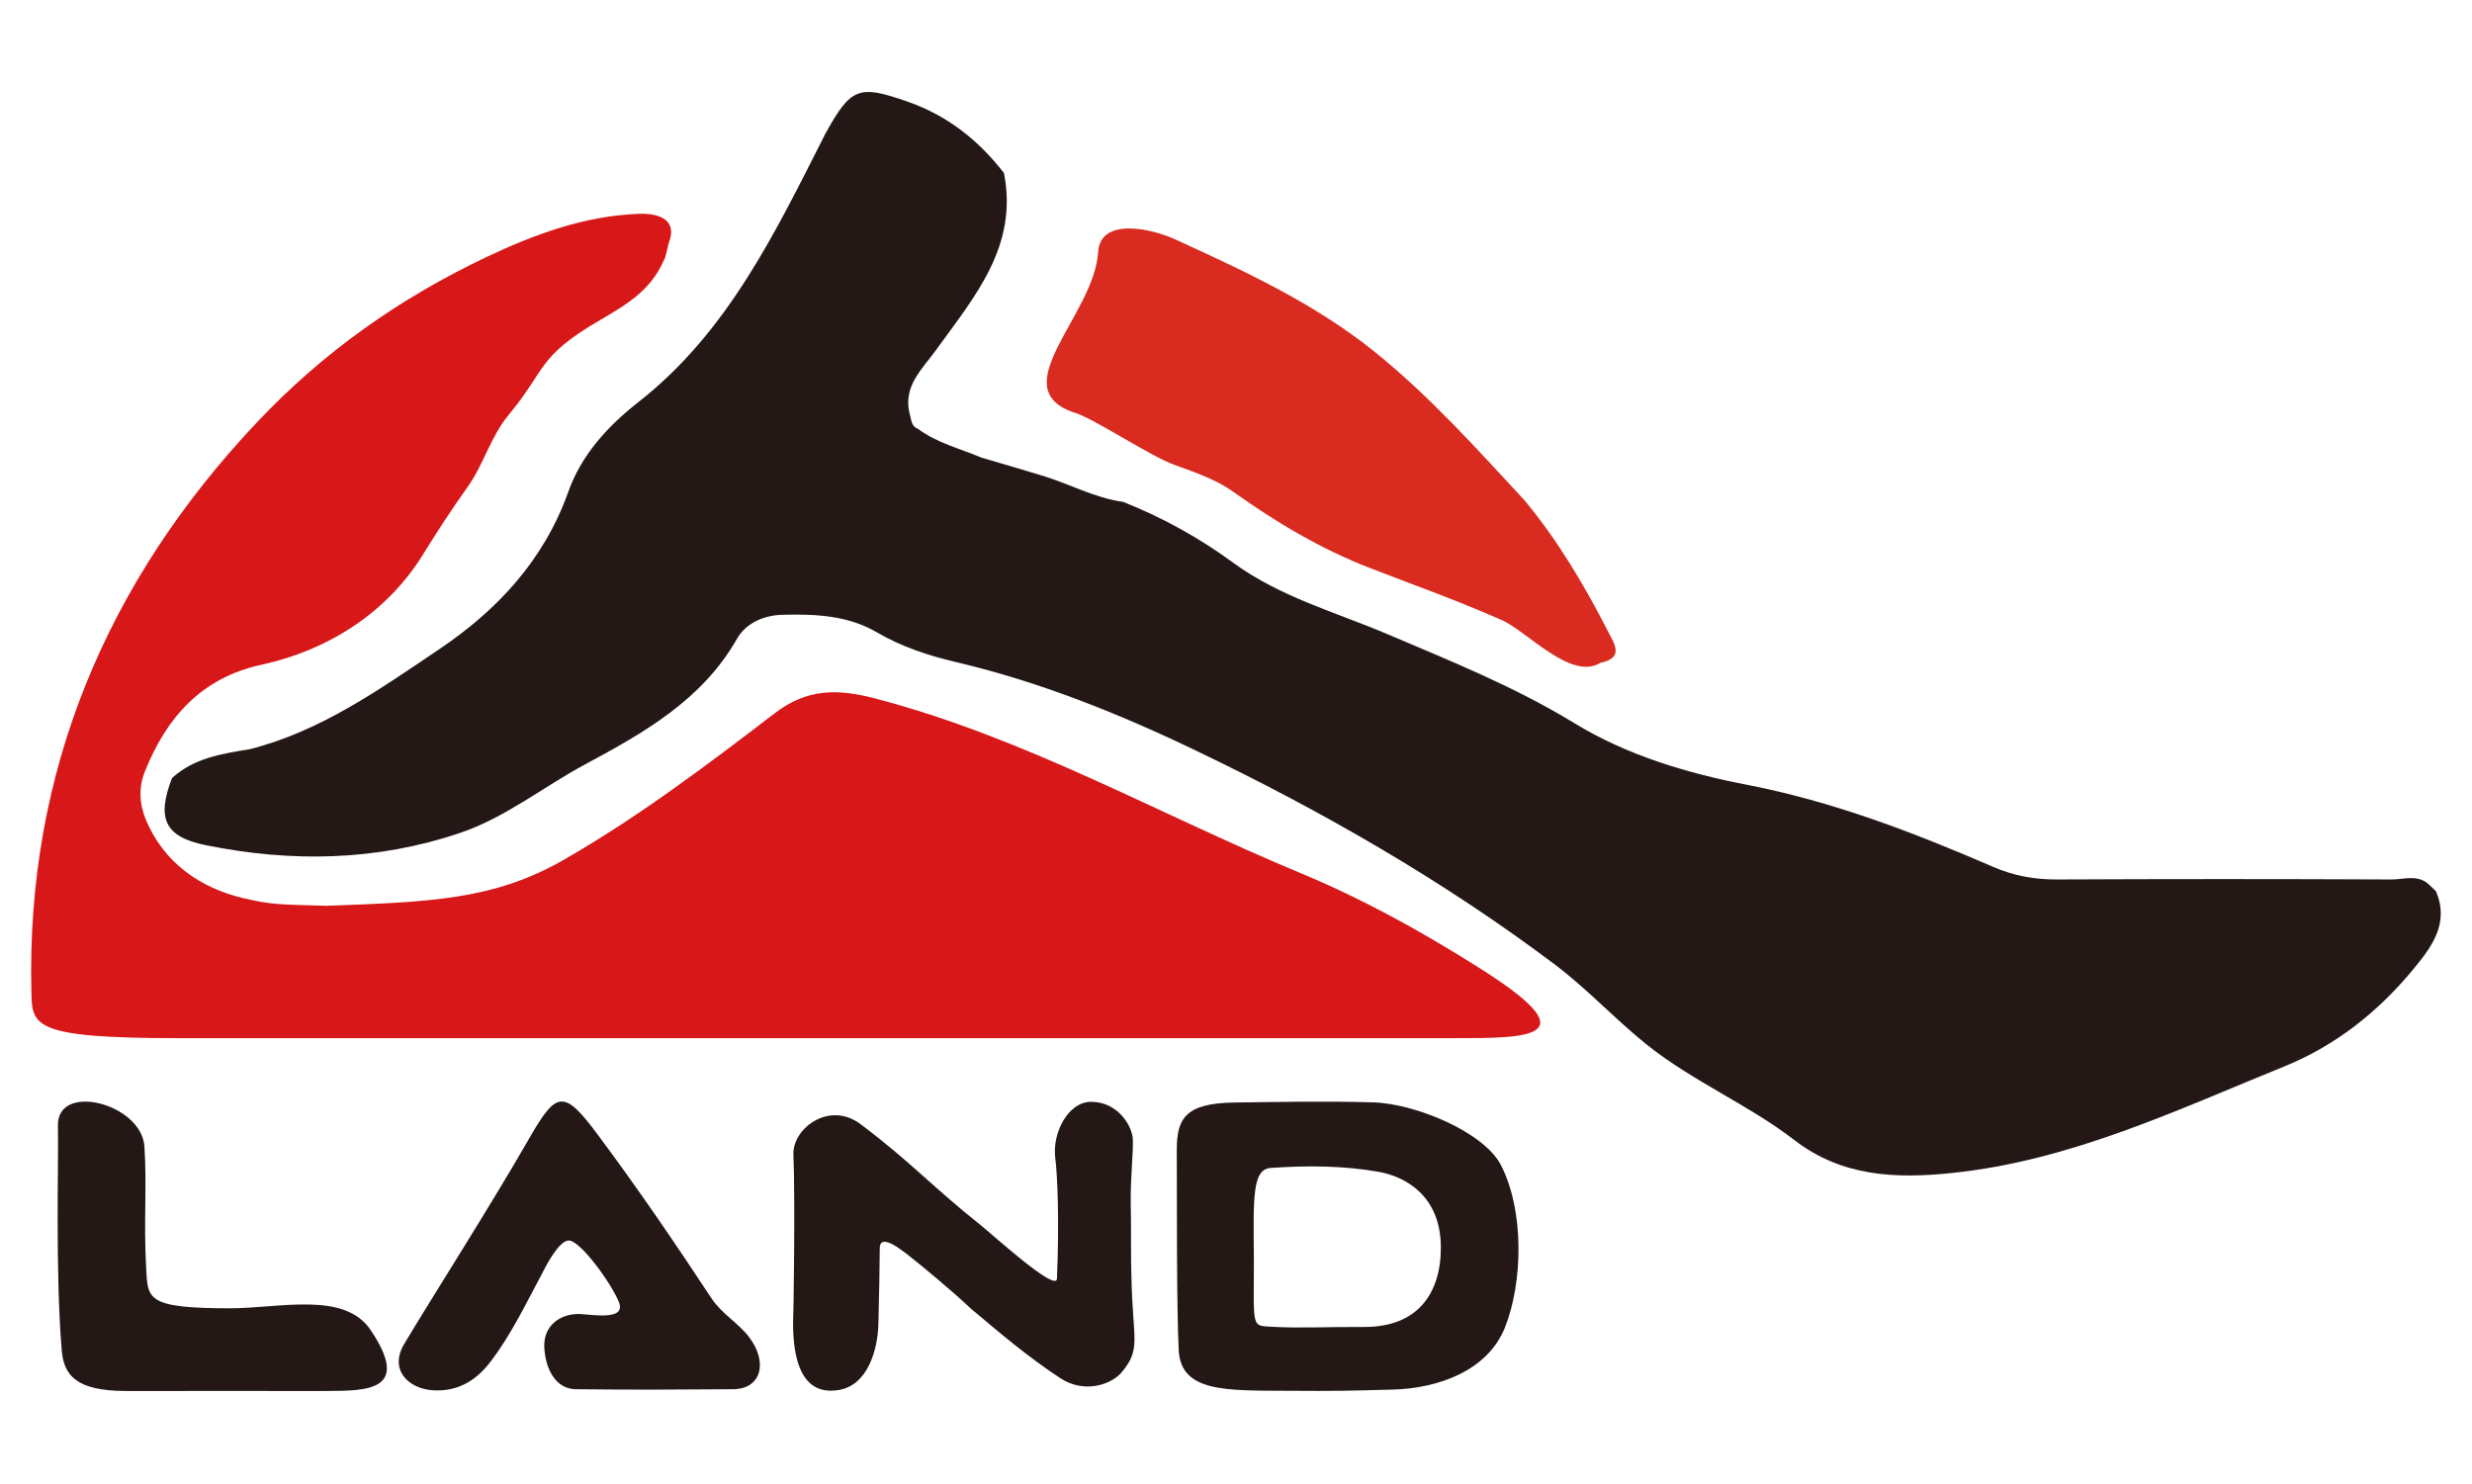
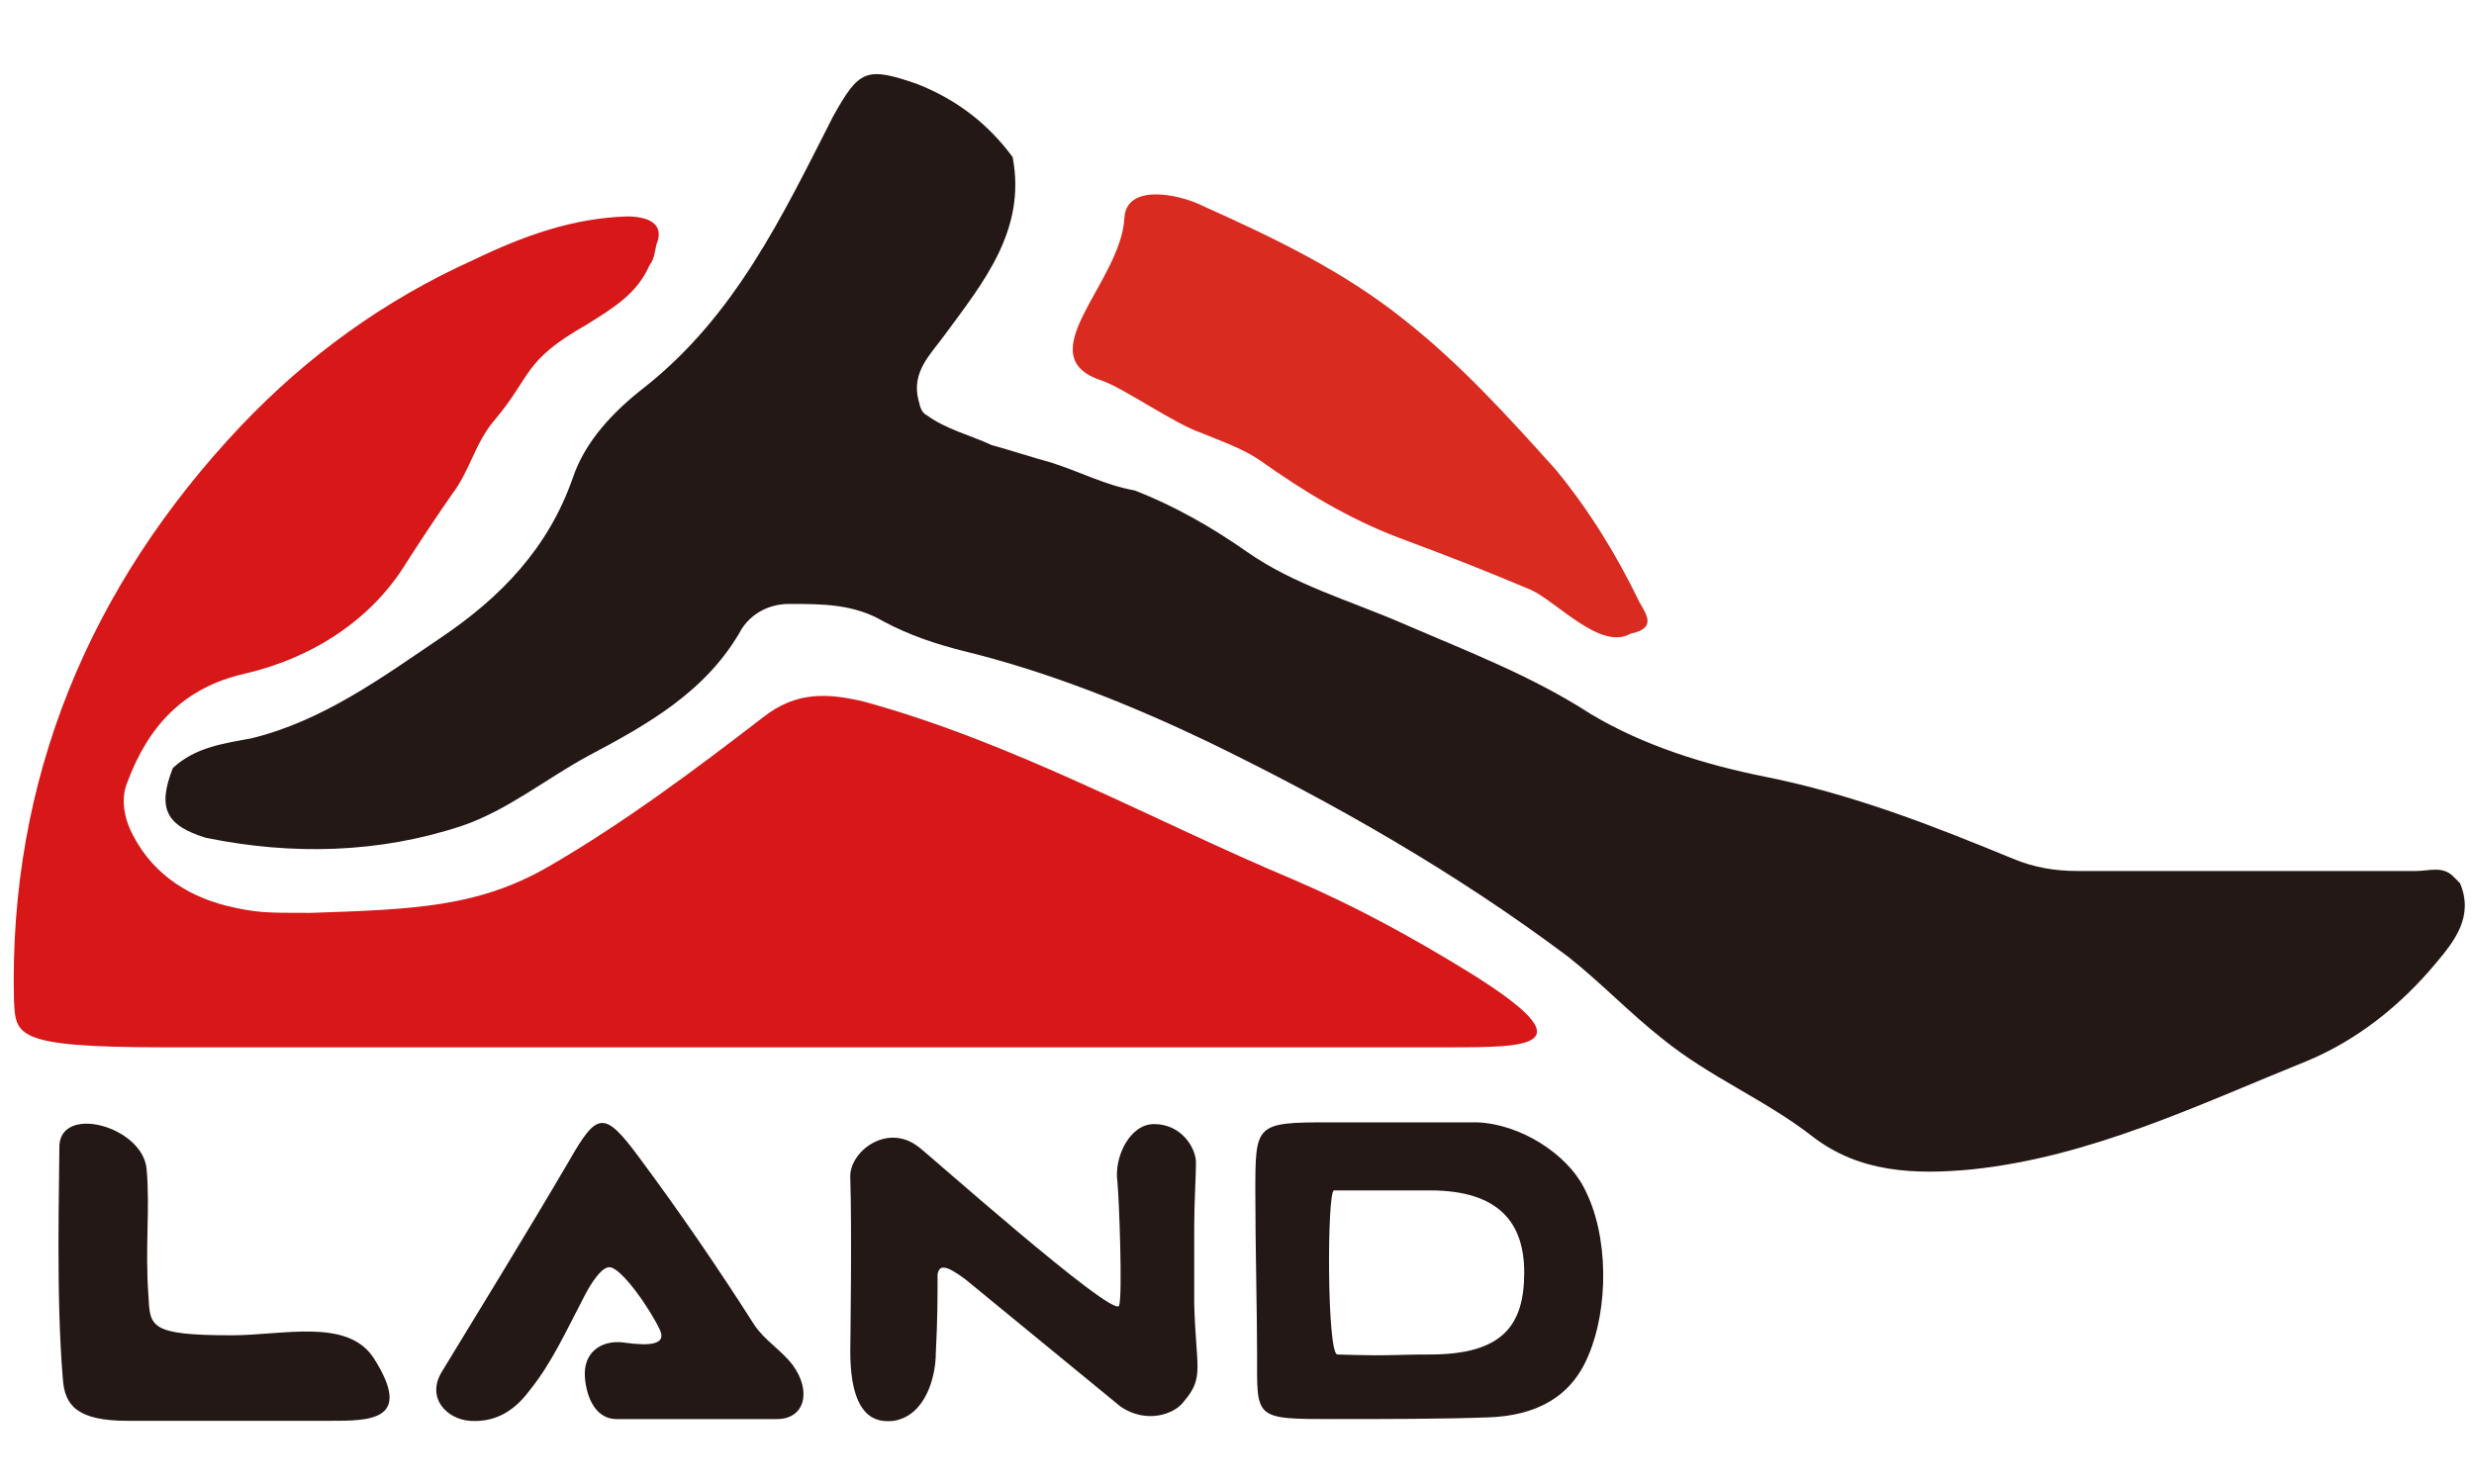
- <svg xmlns="http://www.w3.org/2000/svg" version="1.1" id="图层_1" x="0px" y="0px" viewBox="0 0 141.73 85.04" style="enable-background:new 0 0 141.73 85.04;" xml:space="preserve">
+ <svg xmlns="http://www.w3.org/2000/svg" version="1.1" id="图层_1" x="0px" y="0px" viewBox="0 0 141.7 85" style="enable-background:new 0 0 141.7 85;" xml:space="preserve">
  <style type="text/css">
	.st0{fill:#D71718;}
	.st1{fill:#D92B1F;}
	.st2{fill:#231815;}
</style>
  <g>
-     <path class="st0" d="M83.31,59.53c-73.12,0-73.12,0-73.12,0c-8.4,0-8.35-0.73-8.39-2.69C1.5,44.3,6.1,33.35,14.74,24.21   c3.76-3.99,8.15-7.1,13.15-9.47c2.84-1.34,5.63-2.36,8.76-2.48c1.21-0.04,2.16,0.39,1.72,1.59c-0.14,0.4-0.14,0.8-0.35,1.16   c-0.73,1.62-2.03,2.42-3.59,3.33c-3.67,2.12-3.11,2.87-5.26,5.44c-1.06,1.28-1.43,2.85-2.38,4.17c-0.89,1.25-1.72,2.52-2.54,3.85   c-2.03,3.28-5.35,5.46-9.27,6.32c-3.44,0.75-5.43,3.02-6.67,6.11c-0.37,0.92-0.33,1.86,0.06,2.79c1.05,2.49,3.14,3.9,5.57,4.48   c1.69,0.4,2.2,0.36,4.8,0.44c5.79-0.22,9.53-0.31,13.57-2.63c4.24-2.43,8.19-5.41,12.08-8.39c1.89-1.46,3.65-1.42,5.74-0.88   c8.59,2.23,16.29,6.64,24.4,10.01c3.52,1.46,6.78,3.25,10.09,5.33C91.27,59.53,87.74,59.53,83.31,59.53z" />
-     <path class="st1" d="M87.4,28.68c1.92,2.31,3.44,4.88,4.8,7.54c0.35,0.69,0.95,1.5-0.45,1.79c-1.68,1.04-4.21-1.83-5.66-2.46   c-3.04-1.32-4.41-1.76-7.52-2.97c-2.83-1.09-5.41-2.63-7.86-4.38c-1.03-0.73-2.22-1.12-3.39-1.55c-1.44-0.53-4.5-2.59-5.66-2.97   c-4.26-1.36,1.08-5.59,1.3-9.22c0.12-2.02,3.06-1.36,4.43-0.73c3.97,1.82,7.97,3.66,11.42,6.44C81.98,22.72,84.66,25.73,87.4,28.68   z" />
-     <path class="st2" d="M47.31,7.69c1.49-2.71,1.93-2.84,4.76-1.85c2.27,0.8,4.04,2.21,5.49,4.08c0.84,4.21-1.71,7.12-3.9,10.16   c-0.8,1.11-1.89,2.05-1.51,3.64c0.11,0.32,0.07,0.71,0.48,0.87c1.09,0.81,2.41,1.13,3.64,1.65c1.13,0.33,2.25,0.66,3.37,1   c1.6,0.46,3.08,1.31,4.76,1.54c2.26,0.9,4.38,2.07,6.35,3.52c2.65,1.93,5.82,2.8,8.79,4.06c3.64,1.55,7.31,3.02,10.73,5.11   c2.97,1.82,6.45,2.87,9.89,3.53c4.94,0.96,9.55,2.73,14.12,4.71c1.18,0.51,2.35,0.72,3.63,0.72c6.41-0.03,12.81-0.03,19.22,0   c0.7,0,1.47-0.3,2.11,0.27c0.14,0.14,0.29,0.27,0.42,0.4c0.81,1.88-0.29,3.26-1.34,4.53c-2,2.41-4.42,4.33-7.35,5.52   c-6.19,2.51-12.26,5.41-19.05,6.11c-3.22,0.34-6.31,0.21-9.02-1.87c-2.68-2.07-5.84-3.37-8.51-5.51c-1.84-1.48-3.43-3.22-5.32-4.63   c-6.38-4.79-13.29-8.75-20.44-12.18c-4.4-2.12-9.02-3.98-13.84-5.11c-1.58-0.37-3.11-0.88-4.53-1.71c-1.67-0.97-3.51-1.04-5.35-1   c-1.08,0.02-2.12,0.45-2.65,1.37c-2.01,3.53-5.36,5.41-8.73,7.22c-2.4,1.29-4.55,3.04-7.15,3.92c-4.79,1.62-9.69,1.7-14.6,0.7   c-2.36-0.48-2.8-1.55-1.92-3.84c1.26-1.16,2.87-1.4,4.46-1.66c4.07-1.03,7.44-3.43,10.83-5.71c3.33-2.24,6.02-5.09,7.43-9.04   c0.74-2.1,2.24-3.76,4.03-5.16C41.74,19.03,44.46,13.31,47.31,7.69z" />
-     <path class="st2" d="M3.32,64.58c-0.08-2.57,4.8-1.3,4.96,1.16c0.15,2.29-0.05,4.33,0.1,6.99c0.1,1.76,0,2.29,4.81,2.29   c2.84,0,6.57-1,8.07,1.26c2.32,3.47-0.19,3.47-2.53,3.48c-3.5,0.01-7.98-0.01-11.51,0c-2.88,0-3.56-0.92-3.68-2.33   C3.16,72.88,3.37,66.49,3.32,64.58z" />
-     <path class="st2" d="M23.16,77.09c1.65-2.77,4.88-7.8,7.18-11.81c1.58-2.75,1.99-2.83,3.95-0.19c2.26,3.03,4.41,6.18,6.49,9.34   c0.61,0.92,1.53,1.41,2.16,2.23c1.12,1.47,0.7,2.99-0.91,3c-3.14,0.02-5.62,0.04-9.04,0c-1.12-0.03-1.69-1.11-1.78-2.33   c-0.1-1.32,0.93-2.04,2.08-1.98c0.83,0.05,2.62,0.36,2.19-0.7c-0.45-1.09-2.19-3.49-2.86-3.52c-0.57-0.02-1.37,1.57-1.37,1.57   c-1.09,2.04-1.91,3.78-3.11,5.36c-0.88,1.17-1.97,1.75-3.33,1.66C23.41,79.63,22.31,78.54,23.16,77.09z" />
-     <path class="st2" d="M45.49,66.18c-0.05-1.45,2.03-3.08,3.85-1.72c2.88,2.17,4.14,3.61,6.86,5.77c0.66,0.52,4.37,3.91,4.4,3.09   c0.14-3.36,0.03-5.92-0.1-6.95c-0.17-1.38,0.72-3.19,2.06-3.19c1.53,0,2.36,1.38,2.39,2.16c0.03,0.8-0.14,2.2-0.12,3.61   c0.03,1.28,0,3.49,0.04,4.27c0.07,3.64,0.58,4.1-0.56,5.47c-0.54,0.65-2.08,1.28-3.53,0.33c-1.93-1.28-3.35-2.5-5.16-4.02   c-0.9-0.87-2.85-2.49-3.65-3.11c-1.16-0.9-1.52-0.81-1.53-0.32c-0.01,1.24-0.03,2.56-0.08,4.4c-0.04,1.34-0.57,3.54-2.38,3.75   c-0.85,0.11-2.51,0-2.51-3.85C45.49,75.88,45.6,68.94,45.49,66.18z" />
-     <path class="st2" d="M86.28,76.13c-0.99,2.47-3.82,3.48-6.41,3.55c-2.6,0.07-3.19,0.09-6.03,0.07c-3.54-0.02-6.14,0.1-6.26-2.34   c-0.12-2.35-0.1-8.4-0.11-11.46c0-1.8,0.47-2.69,3.3-2.73c2.58-0.03,5.12-0.09,7.93-0.01c2.43,0.06,6.37,1.7,7.35,3.59   C87.4,69.42,87.32,73.53,86.28,76.13z M72.87,66.97c-1.08,0.07-1.01,1.67-0.98,5.23c0,4.02-0.17,3.81,1.07,3.88   c1.54,0.09,3.1,0,5.22,0.01c3.1,0.02,4.43-1.92,4.43-4.55c0-3-2.07-4.07-3.53-4.34C77,66.83,74.93,66.83,72.87,66.97z" />
+     <path class="st0" d="M83,60C9.3,60,9.3,60,9.3,60c-8.5,0-8.4-0.7-8.5-2.7c-0.3-12.6,4.3-23.7,13-32.9c3.8-4,8.2-7.2,13.3-9.5   c2.9-1.4,5.7-2.4,8.8-2.5c1.2,0,2.2,0.4,1.7,1.6c-0.1,0.4-0.1,0.8-0.4,1.2c-0.7,1.6-2,2.4-3.6,3.4c-3.7,2.1-3.1,2.9-5.3,5.5   c-1.1,1.3-1.4,2.9-2.4,4.2c-0.9,1.3-1.7,2.5-2.6,3.9c-2,3.3-5.4,5.5-9.3,6.4c-3.5,0.8-5.5,3-6.7,6.2C7,45.5,7,46.4,7.4,47.4   c1.1,2.5,3.2,3.9,5.6,4.5c1.7,0.4,2.2,0.4,4.8,0.4c5.8-0.2,9.6-0.3,13.7-2.7c4.3-2.5,8.3-5.5,12.2-8.5c1.9-1.5,3.7-1.4,5.8-0.9   C58.2,42.6,66,47,74.1,50.4c3.5,1.5,6.8,3.3,10.2,5.4C91,60,87.5,60,83,60z" />
+     <path class="st1" d="M89.1,26.9c1.9,2.3,3.5,4.9,4.8,7.6c0.4,0.7,1,1.5-0.5,1.8c-1.7,1-4.2-1.8-5.7-2.5c-3.1-1.3-4.4-1.8-7.6-3   c-2.9-1.1-5.5-2.7-7.9-4.4c-1-0.7-2.2-1.1-3.4-1.6c-1.5-0.5-4.5-2.6-5.7-3c-4.3-1.4,1.1-5.6,1.3-9.3c0.1-2,3.1-1.4,4.5-0.7   c4,1.8,8,3.7,11.5,6.5C83.7,20.9,86.4,23.9,89.1,26.9z" />
+     <path class="st2" d="M47.7,6.7c1.5-2.7,1.9-2.9,4.8-1.9C54.8,5.7,56.6,7.1,58,9c0.8,4.2-1.7,7.2-3.9,10.2c-0.8,1.1-1.9,2.1-1.5,3.7   c0.1,0.3,0.1,0.7,0.5,0.9c1.1,0.8,2.4,1.1,3.7,1.7c1.1,0.3,2.3,0.7,3.4,1c1.6,0.5,3.1,1.3,4.8,1.6c2.3,0.9,4.4,2.1,6.4,3.5   c2.7,1.9,5.9,2.8,8.9,4.1c3.7,1.6,7.4,3,10.8,5.2c3,1.8,6.5,2.9,10,3.6c5,1,9.6,2.8,14.2,4.7c1.2,0.5,2.4,0.7,3.7,0.7   c6.5,0,12.9,0,19.4,0c0.7,0,1.5-0.3,2.1,0.3c0.1,0.1,0.3,0.3,0.4,0.4c0.8,1.9-0.3,3.3-1.4,4.6c-2,2.4-4.5,4.4-7.4,5.6   c-6.2,2.5-12.4,5.5-19.2,6.2c-3.2,0.3-6.4,0.2-9.1-1.9c-2.7-2.1-5.9-3.4-8.6-5.6c-1.9-1.5-3.5-3.2-5.4-4.7   c-6.4-4.8-13.4-8.8-20.6-12.3c-4.4-2.1-9.1-4-14-5.2c-1.6-0.4-3.1-0.9-4.6-1.7c-1.7-1-3.5-1-5.4-1c-1.1,0-2.1,0.5-2.7,1.4   c-2,3.6-5.4,5.5-8.8,7.3c-2.4,1.3-4.6,3.1-7.2,4c-4.8,1.6-9.8,1.7-14.7,0.7C9.5,47.3,9,46.3,9.9,44c1.3-1.2,2.9-1.4,4.5-1.7   c4.1-1,7.5-3.5,10.9-5.8c3.4-2.3,6.1-5.1,7.5-9.1c0.7-2.1,2.3-3.8,4.1-5.2C42.1,18.1,44.8,12.4,47.7,6.7z" />
+     <path class="st2" d="M3.4,65.8c-0.1-2.6,4.8-1.3,5,1.2c0.2,2.3-0.1,4.4,0.1,7.2c0.1,1.8,0,2.3,4.8,2.3c2.9,0,6.6-1,8.1,1.3   c2.3,3.6-0.2,3.6-2.5,3.6c-3.5,0-8,0-11.6,0c-2.9,0-3.6-0.9-3.7-2.4C3.2,74.3,3.4,67.8,3.4,65.8z" />
+     <path class="st2" d="M25.3,78.6c1.7-2.8,4.9-8,7.3-12.1c1.6-2.8,2-2.9,4-0.2c2.3,3.1,4.5,6.3,6.6,9.6c0.6,0.9,1.5,1.4,2.2,2.3   c1.1,1.5,0.7,3.1-0.9,3.1c-3.2,0-5.7,0-9.2,0c-1.1,0-1.7-1.1-1.8-2.4c-0.1-1.4,0.9-2.1,2.1-2c0.8,0.1,2.7,0.4,2.2-0.7   c-0.5-1.1-2.2-3.6-2.9-3.6c-0.6,0-1.4,1.6-1.4,1.6c-1.1,2.1-1.9,3.9-3.2,5.5c-0.9,1.2-2,1.8-3.4,1.7C25.6,81.3,24.4,80.1,25.3,78.6   z" />
+     <path class="st2" d="M64.1,74.8c0.2-0.6,0-6.1-0.1-7.1c-0.2-1.4,0.7-3.3,2.1-3.3c1.6,0,2.4,1.4,2.4,2.2c0,0.8-0.1,2.3-0.1,3.7   c0,1.3,0,3.6,0,4.4c0.1,3.7,0.6,4.2-0.6,5.6c-0.5,0.7-2.1,1.3-3.6,0.3l-8.9-7.3c-1.2-0.9-1.5-0.8-1.6-0.3c0,1.3,0,2.6-0.1,4.5   c0,1.4-0.6,3.6-2.4,3.9c-0.9,0.1-2.5,0-2.5-4c0,0,0.1-7.1,0-9.9c-0.1-1.5,2.1-3.2,3.9-1.8C52.7,65.7,63.8,75.6,64.1,74.8z" />
+     <path class="st2" d="M91,77.6c-1,2.5-3.1,3.5-5.7,3.6c-2.6,0.1-6.1,0.1-8.9,0.1c-4.6,0-4.4,0-4.4-3.7c0-2.4-0.1-6.2-0.1-9.3   c0-3.9,0-4,4.2-4c2.6,0,5.7,0,8.5,0c2.5,0.1,5.1,1.8,6.1,3.7C92.2,70.8,92.1,75,91,77.6z M76.6,77.6c3.2,0.1,3.2,0,5.3,0   c4.2,0,5.4-1.7,5.4-4.7c0-2.8-1.4-4.7-5.4-4.7c-1.8,0-1.8,0-5.5,0C76,68.3,76,77.6,76.6,77.6z" />
  </g>
</svg>
